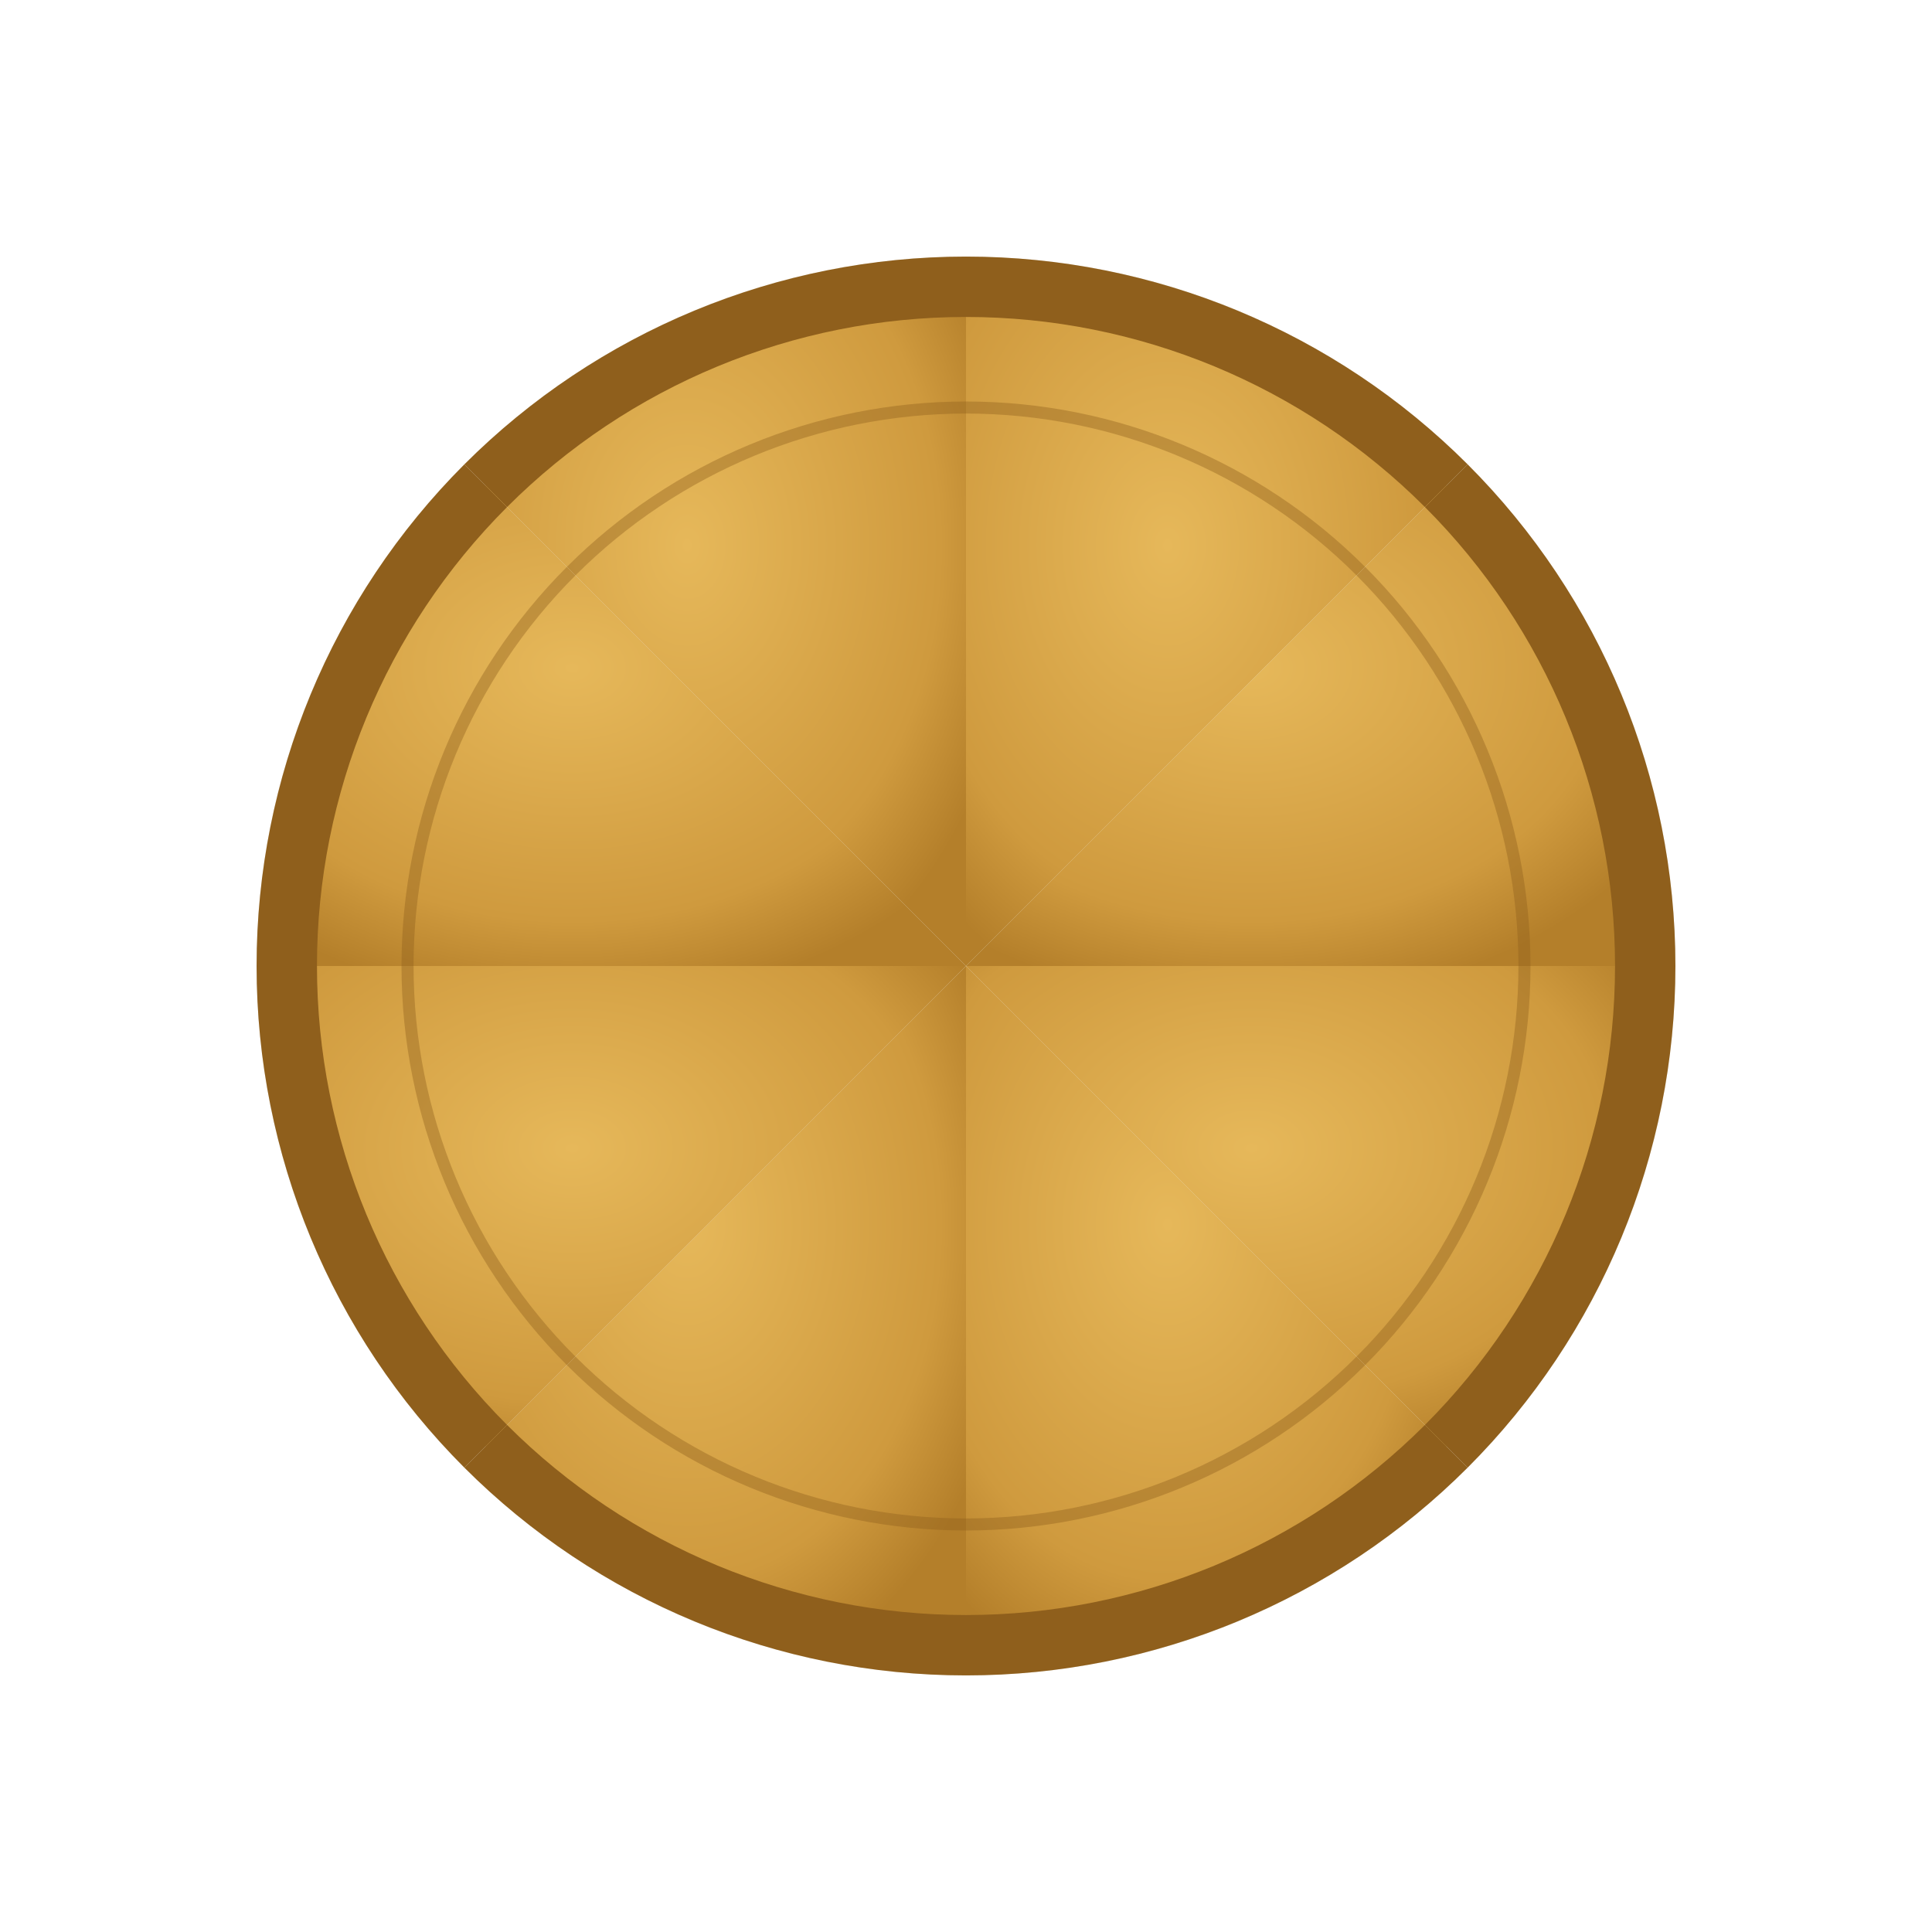
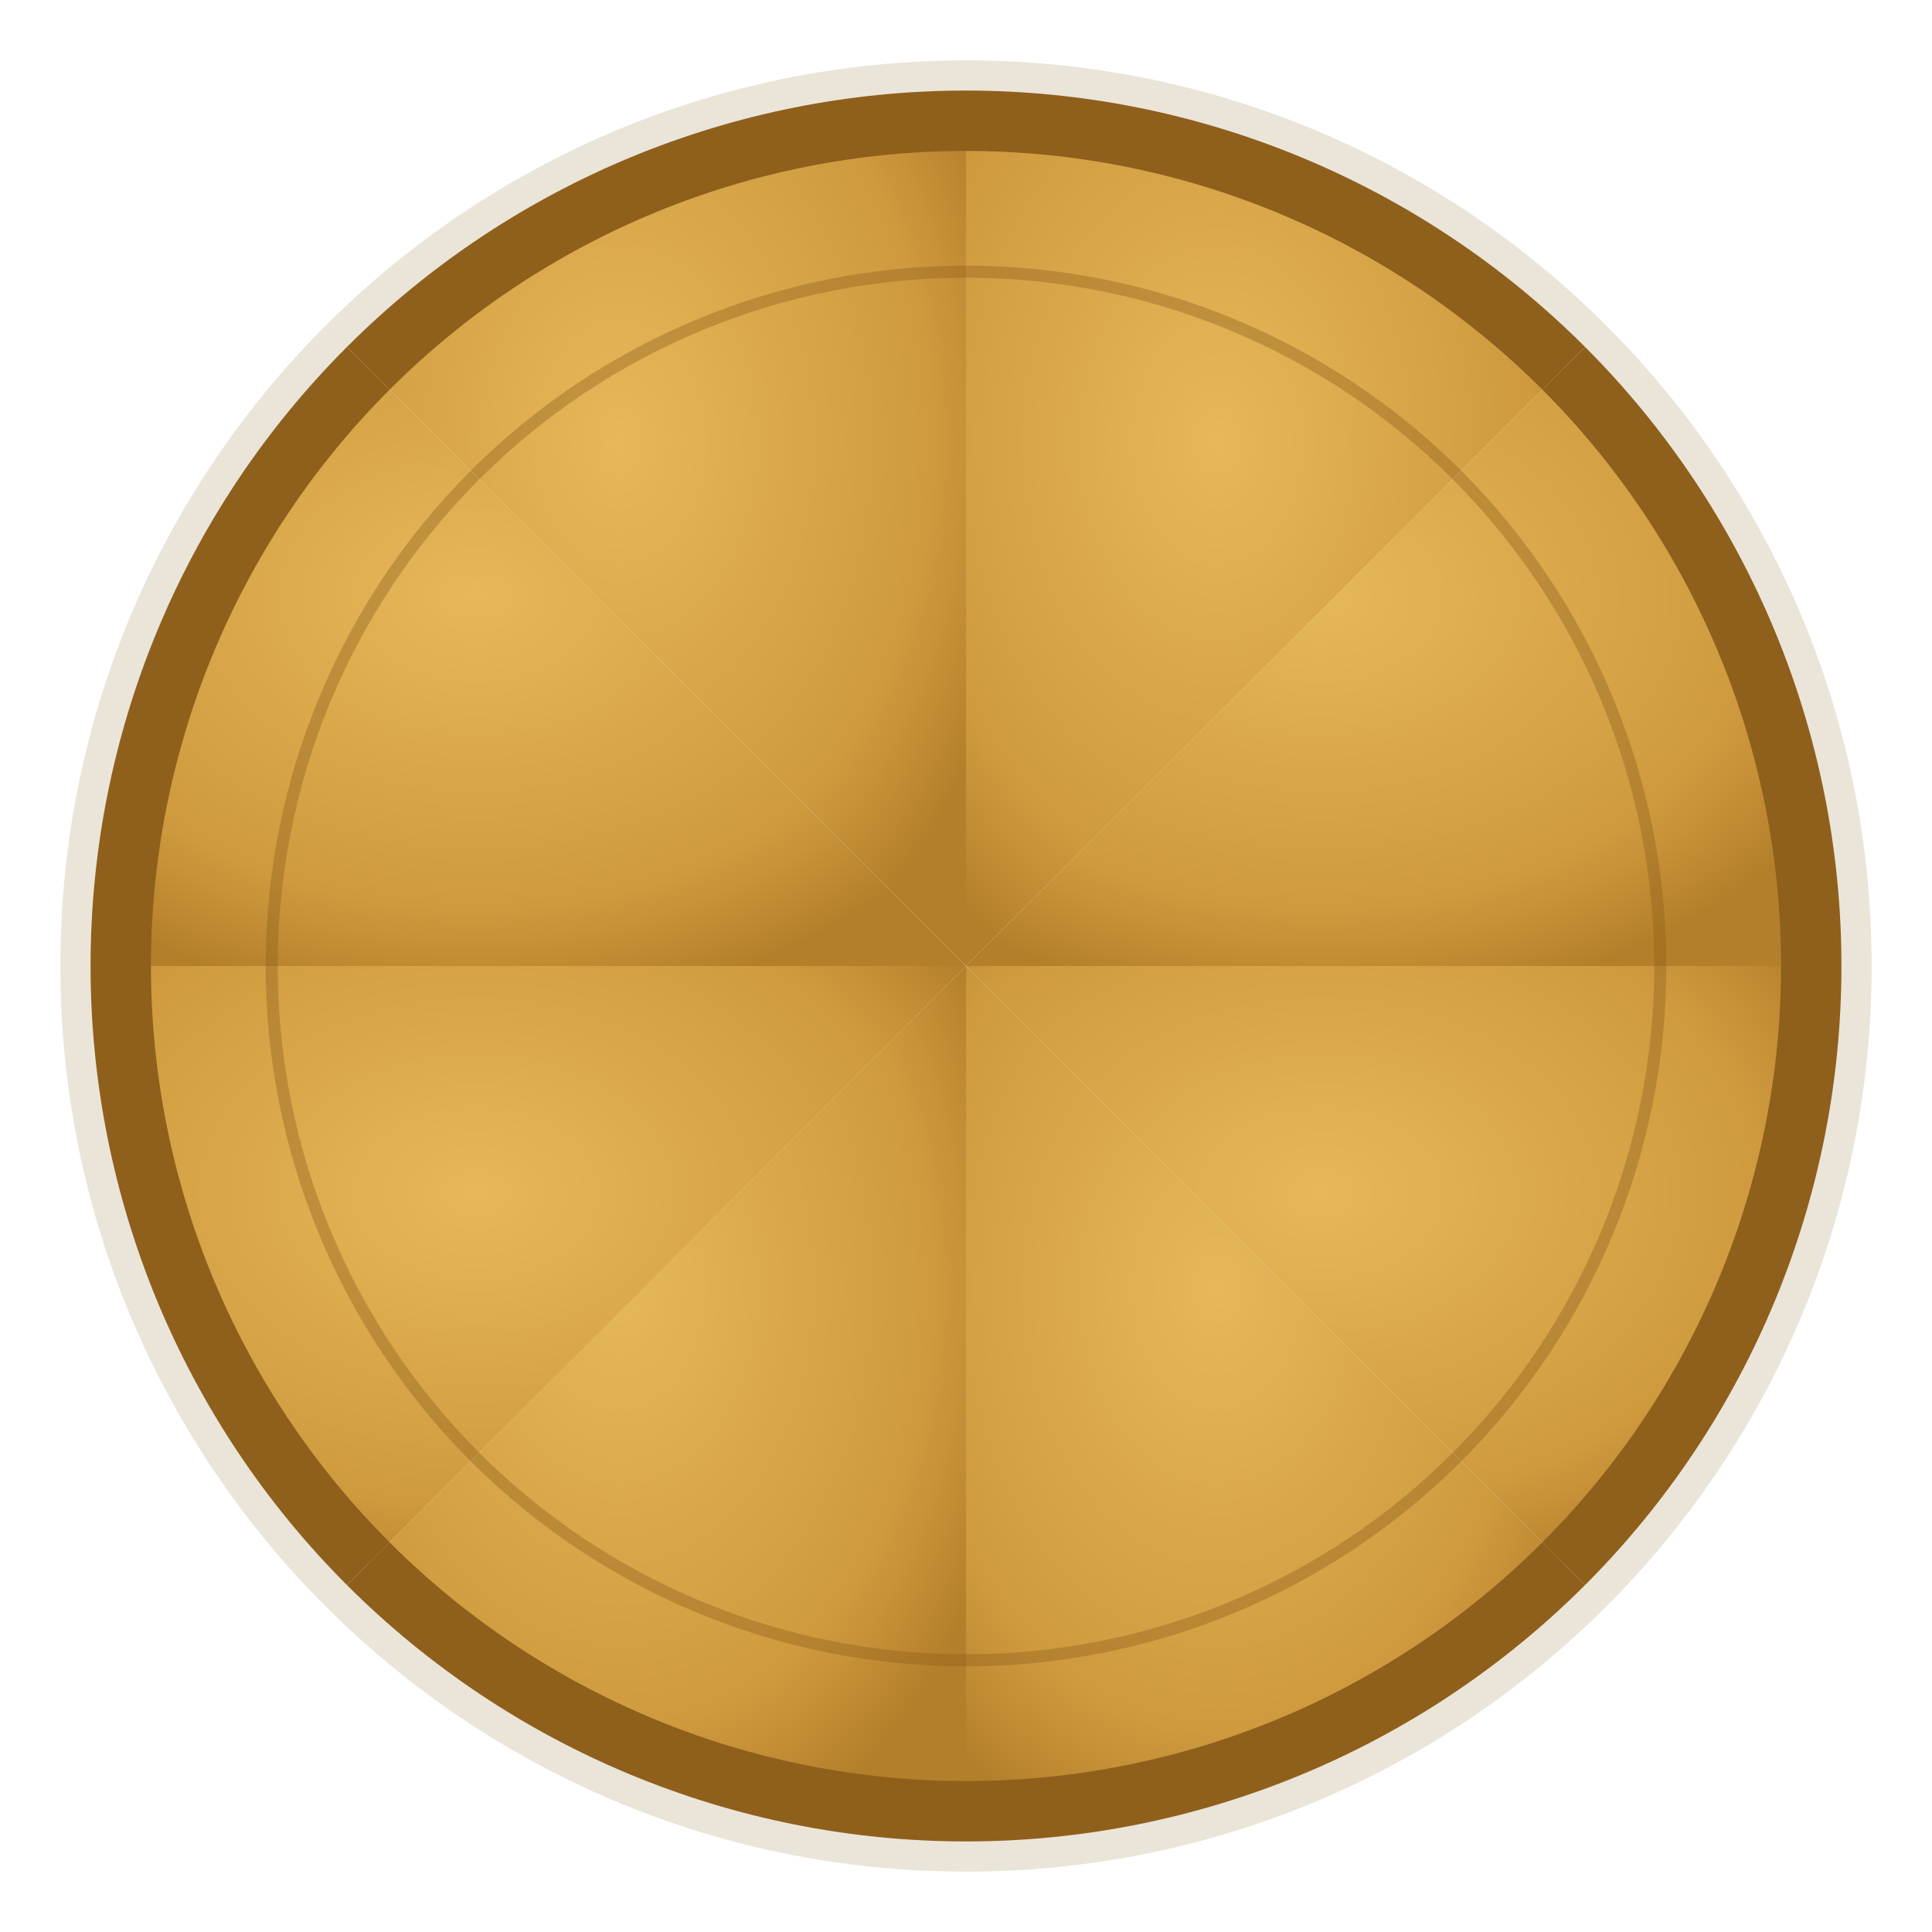
<svg xmlns="http://www.w3.org/2000/svg" viewBox="0 0 128 128">
  <defs>
    <radialGradient id="rind" cx="0.42" cy="0.38" r="0.7">
      <stop offset="0" stop-color="#e6b85a" />
      <stop offset="0.75" stop-color="#cf9a3e" />
      <stop offset="1" stop-color="#b47f2a" />
    </radialGradient>
  </defs>
-   <circle cx="64" cy="64" r="47" fill="#d8cfb8" opacity="0.55" />
-   <path d="M64 64L64 19A45 45 0 0 1 95.82 32.18Z" fill="url(#rind)" />
-   <path d="M64 19A45 45 0 0 1 95.82 32.18" fill="none" stroke="#8f5f1c" stroke-width="4" />
-   <path d="M64 27A37 37 0 0 1 90.16 37.84" fill="none" stroke="#8f5f1c" stroke-width="0.8" opacity="0.4" />
-   <path d="M64 64L95.82 32.18A45 45 0 0 1 109 64Z" fill="url(#rind)" />
-   <path d="M95.82 32.18A45 45 0 0 1 109 64" fill="none" stroke="#8f5f1c" stroke-width="4" />
-   <path d="M90.16 37.84A37 37 0 0 1 101 64" fill="none" stroke="#8f5f1c" stroke-width="0.8" opacity="0.4" />
-   <path d="M64 64L109 64A45 45 0 0 1 95.82 95.82Z" fill="url(#rind)" />
-   <path d="M109 64A45 45 0 0 1 95.82 95.82" fill="none" stroke="#8f5f1c" stroke-width="4" />
-   <path d="M101 64A37 37 0 0 1 90.16 90.16" fill="none" stroke="#8f5f1c" stroke-width="0.8" opacity="0.4" />
-   <path d="M64 64L95.82 95.82A45 45 0 0 1 64 109Z" fill="url(#rind)" />
-   <path d="M95.82 95.82A45 45 0 0 1 64 109" fill="none" stroke="#8f5f1c" stroke-width="4" />
-   <path d="M90.16 90.16A37 37 0 0 1 64 101" fill="none" stroke="#8f5f1c" stroke-width="0.8" opacity="0.4" />
-   <path d="M64 64L64 109A45 45 0 0 1 32.18 95.82Z" fill="url(#rind)" />
-   <path d="M64 109A45 45 0 0 1 32.18 95.82" fill="none" stroke="#8f5f1c" stroke-width="4" />
-   <path d="M64 101A37 37 0 0 1 37.84 90.16" fill="none" stroke="#8f5f1c" stroke-width="0.8" opacity="0.4" />
-   <path d="M64 64L32.18 95.82A45 45 0 0 1 19 64Z" fill="url(#rind)" />
-   <path d="M32.18 95.82A45 45 0 0 1 19 64" fill="none" stroke="#8f5f1c" stroke-width="4" />
-   <path d="M37.84 90.16A37 37 0 0 1 27 64" fill="none" stroke="#8f5f1c" stroke-width="0.8" opacity="0.4" />
-   <path d="M64 64L19 64A45 45 0 0 1 32.18 32.18Z" fill="url(#rind)" />
-   <path d="M19 64A45 45 0 0 1 32.18 32.18" fill="none" stroke="#8f5f1c" stroke-width="4" />
-   <path d="M27 64A37 37 0 0 1 37.84 37.84" fill="none" stroke="#8f5f1c" stroke-width="0.8" opacity="0.4" />
-   <path d="M64 64L32.18 32.18A45 45 0 0 1 64 19Z" fill="url(#rind)" />
-   <path d="M32.18 32.18A45 45 0 0 1 64 19" fill="none" stroke="#8f5f1c" stroke-width="4" />
-   <path d="M37.84 37.84A37 37 0 0 1 64 27" fill="none" stroke="#8f5f1c" stroke-width="0.8" opacity="0.4" />
+   <circle cx="64" cy="64" r="60" fill="#d8cfb8" opacity="0.55" />
+   <path d="M64 64L64 8A56 56 0 0 1 103.6 24.4Z" fill="url(#rind)" />
+   <path d="M64 8A56 56 0 0 1 103.6 24.4" fill="none" stroke="#8f5f1c" stroke-width="4" />
+   <path d="M64 18A46 46 0 0 1 96.53 31.47" fill="none" stroke="#8f5f1c" stroke-width="0.8" opacity="0.4" />
+   <path d="M64 64L103.6 24.4A56 56 0 0 1 120 64Z" fill="url(#rind)" />
+   <path d="M103.6 24.4A56 56 0 0 1 120 64" fill="none" stroke="#8f5f1c" stroke-width="4" />
+   <path d="M96.53 31.47A46 46 0 0 1 110 64" fill="none" stroke="#8f5f1c" stroke-width="0.8" opacity="0.4" />
+   <path d="M64 64L120 64A56 56 0 0 1 103.6 103.6Z" fill="url(#rind)" />
+   <path d="M120 64A56 56 0 0 1 103.6 103.6" fill="none" stroke="#8f5f1c" stroke-width="4" />
+   <path d="M110 64A46 46 0 0 1 96.53 96.53" fill="none" stroke="#8f5f1c" stroke-width="0.8" opacity="0.4" />
+   <path d="M64 64L103.6 103.6A56 56 0 0 1 64 120Z" fill="url(#rind)" />
+   <path d="M103.6 103.6A56 56 0 0 1 64 120" fill="none" stroke="#8f5f1c" stroke-width="4" />
+   <path d="M96.53 96.53A46 46 0 0 1 64 110" fill="none" stroke="#8f5f1c" stroke-width="0.8" opacity="0.4" />
+   <path d="M64 64L64 120A56 56 0 0 1 24.4 103.6Z" fill="url(#rind)" />
+   <path d="M64 120A56 56 0 0 1 24.4 103.6" fill="none" stroke="#8f5f1c" stroke-width="4" />
+   <path d="M64 110A46 46 0 0 1 31.47 96.53" fill="none" stroke="#8f5f1c" stroke-width="0.8" opacity="0.4" />
+   <path d="M64 64L24.4 103.6A56 56 0 0 1 8 64Z" fill="url(#rind)" />
+   <path d="M24.4 103.6A56 56 0 0 1 8 64" fill="none" stroke="#8f5f1c" stroke-width="4" />
+   <path d="M31.47 96.53A46 46 0 0 1 18 64" fill="none" stroke="#8f5f1c" stroke-width="0.8" opacity="0.4" />
+   <path d="M64 64L8 64A56 56 0 0 1 24.4 24.4Z" fill="url(#rind)" />
+   <path d="M8 64A56 56 0 0 1 24.4 24.4" fill="none" stroke="#8f5f1c" stroke-width="4" />
+   <path d="M18 64A46 46 0 0 1 31.47 31.47" fill="none" stroke="#8f5f1c" stroke-width="0.8" opacity="0.4" />
+   <path d="M64 64L24.4 24.4A56 56 0 0 1 64 8Z" fill="url(#rind)" />
+   <path d="M24.4 24.4A56 56 0 0 1 64 8" fill="none" stroke="#8f5f1c" stroke-width="4" />
+   <path d="M31.47 31.47A46 46 0 0 1 64 18" fill="none" stroke="#8f5f1c" stroke-width="0.8" opacity="0.4" />
</svg>
